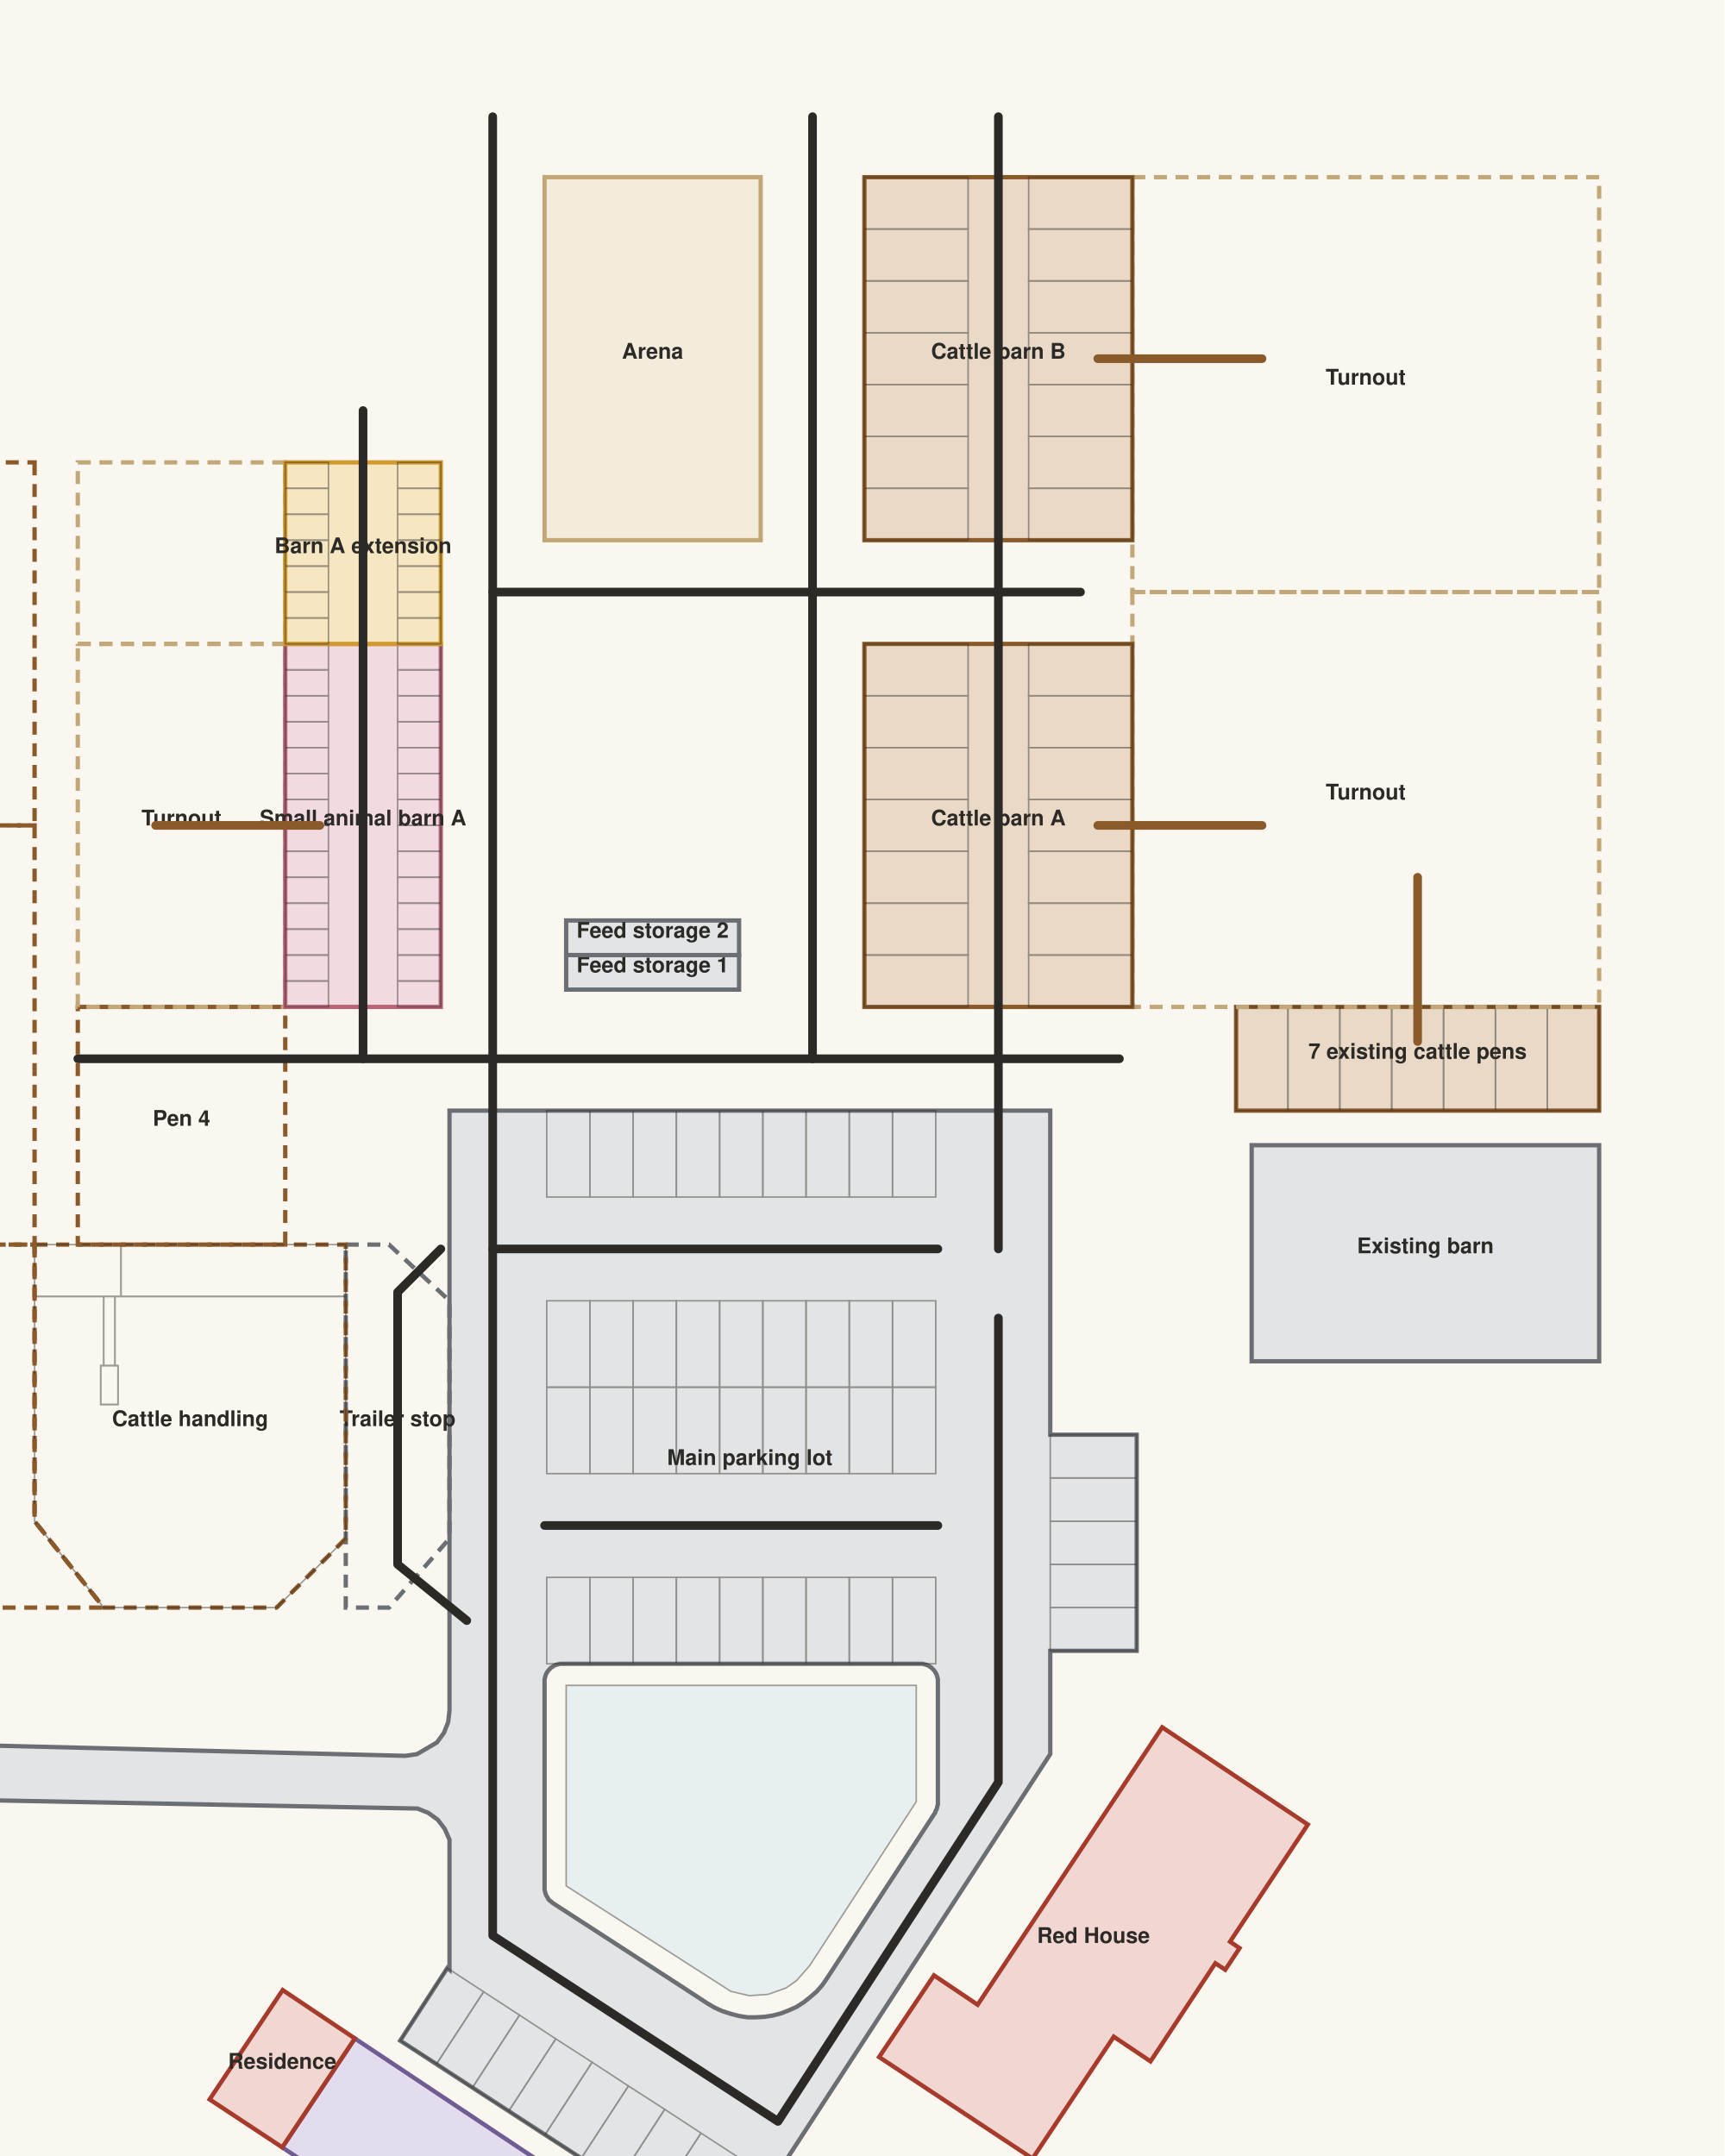
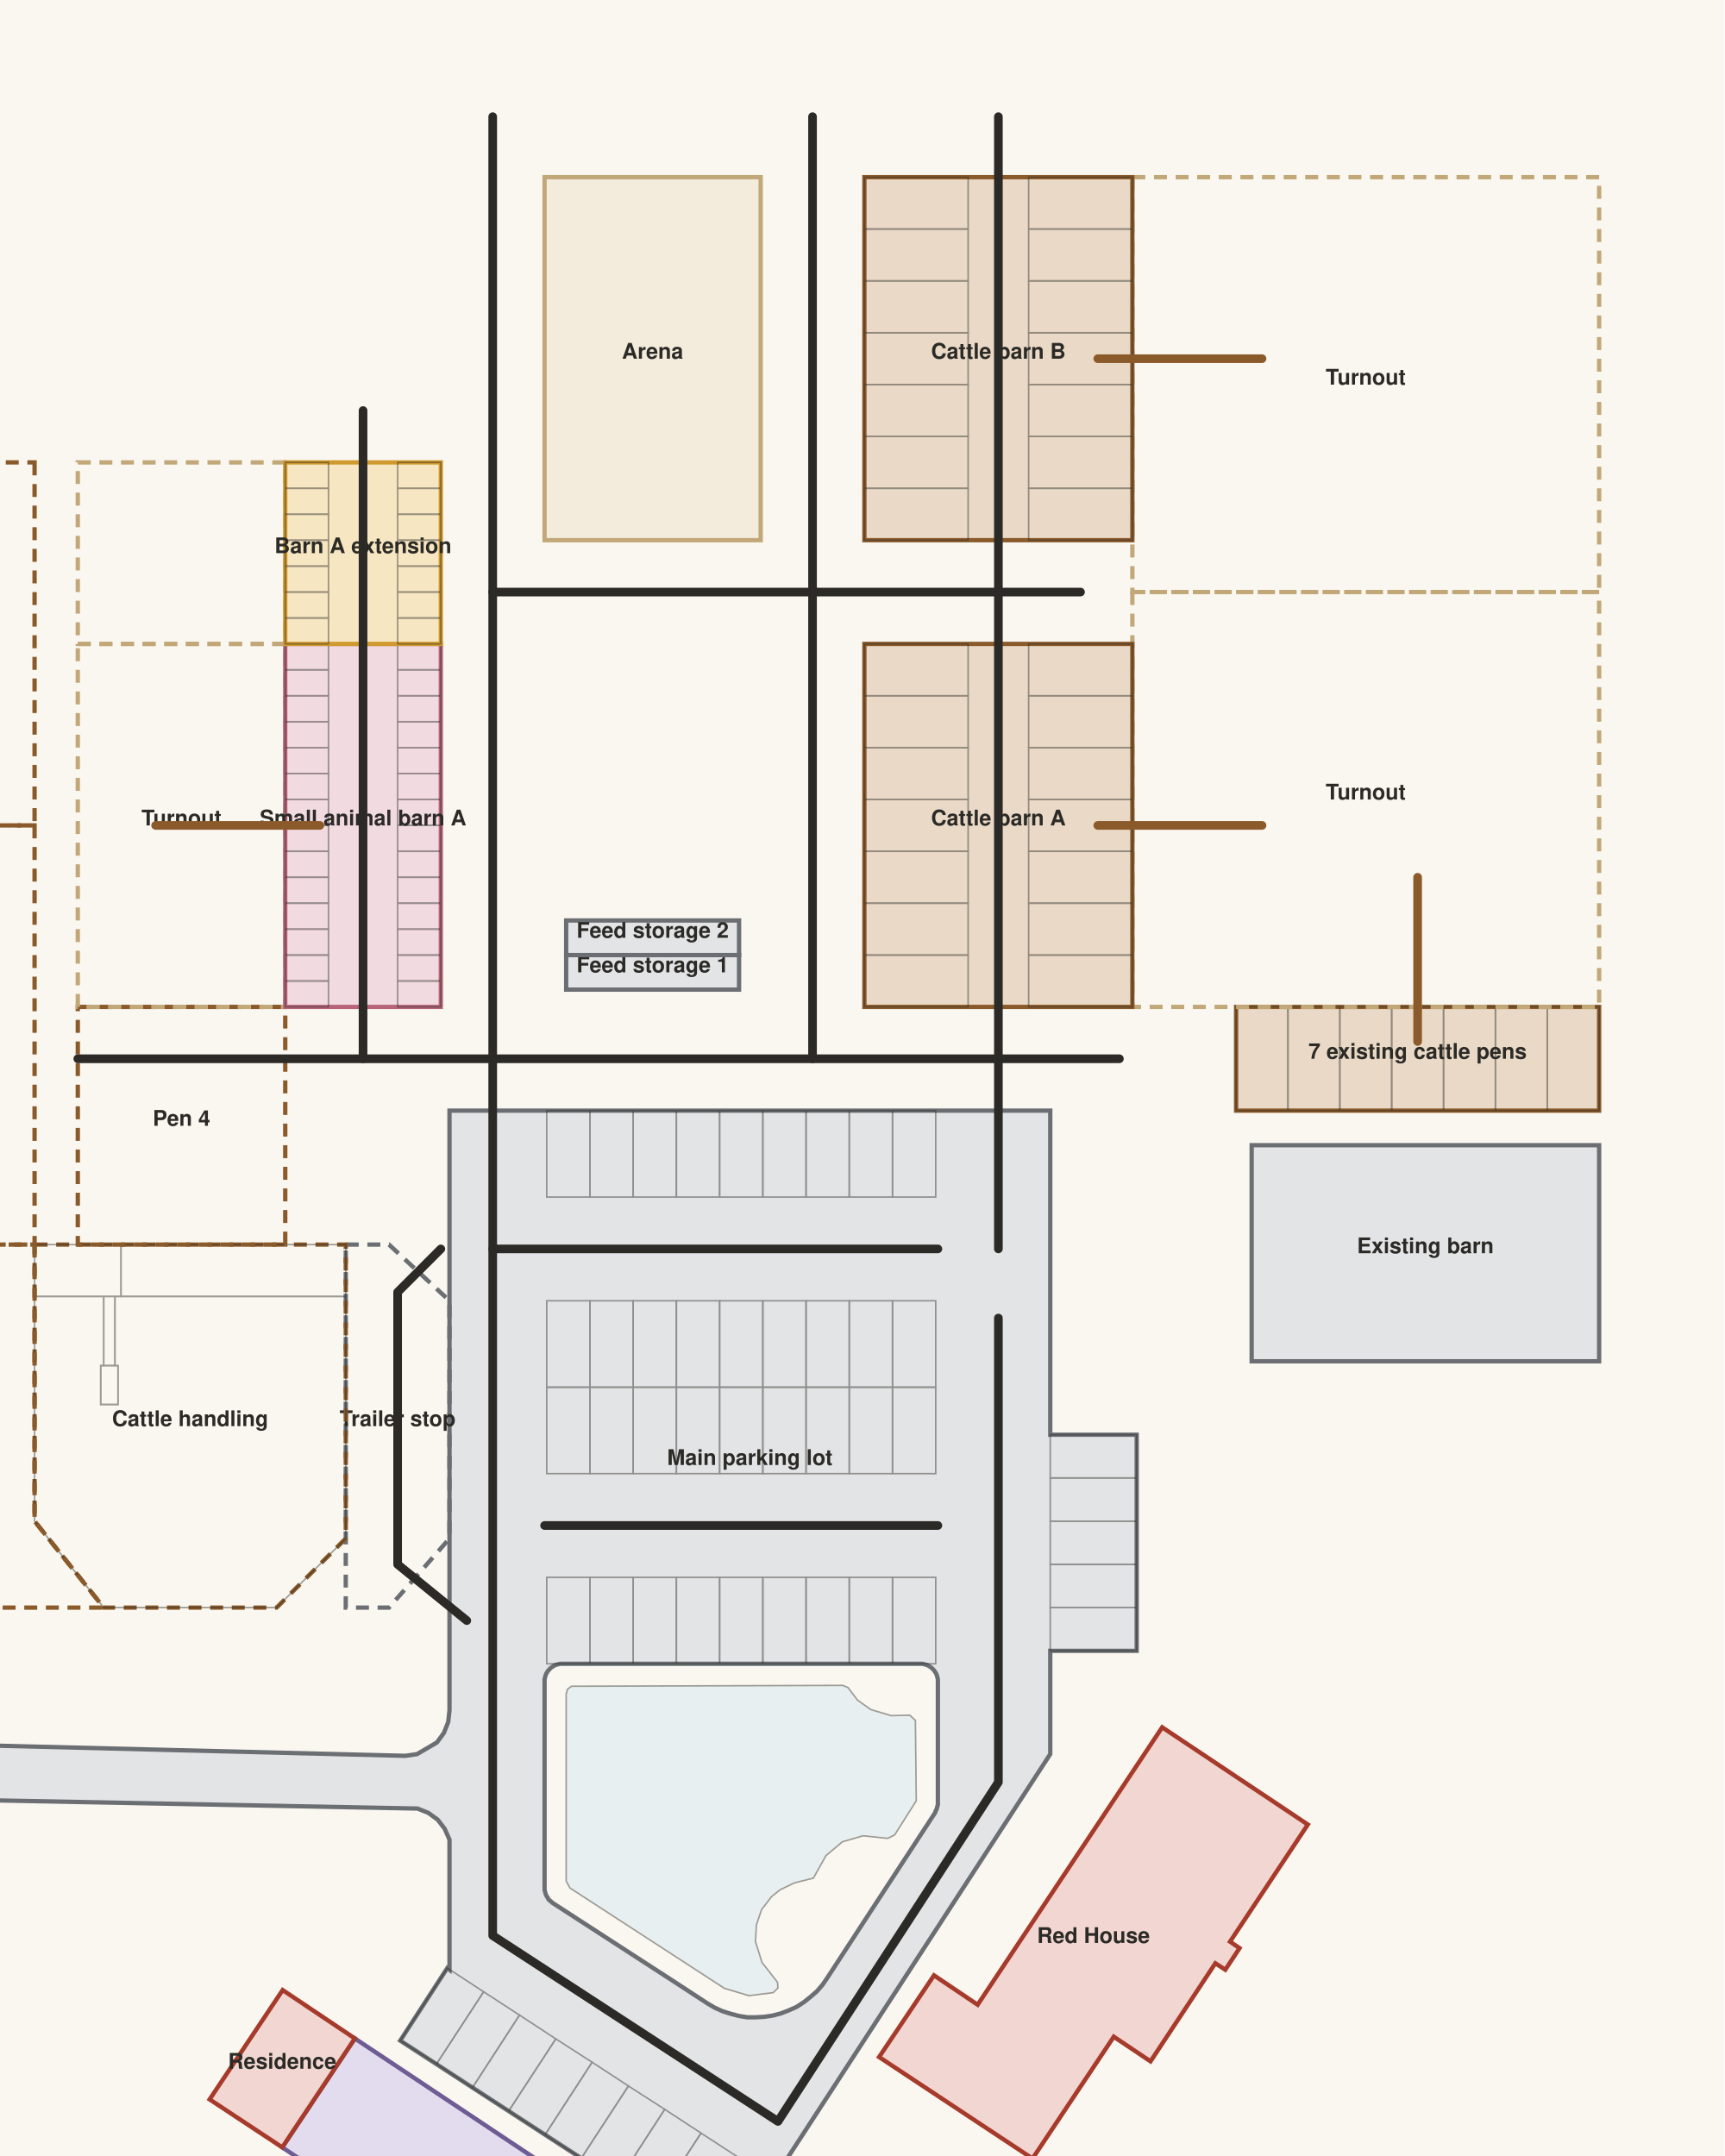
<svg xmlns="http://www.w3.org/2000/svg" viewBox="-90.0 -17 399.0 498.9" font-family="Avenir Next,Helvetica,Arial,sans-serif">
  <rect x="-90.0" y="-17" width="399.0" height="498.9" fill="#FAF7F0" />
  <g id="level-1">
    <g id="existing-barn">
      <rect x="199.6" y="248" width="80.4" height="50" fill="#E3E4E5" stroke="#6B6F73" stroke-width="1" />
      <text x="239.8" y="273.0" text-anchor="middle" font-size="5" font-weight="700" fill="#2B2A26">Existing barn</text>
    </g>
    <g id="existing-pens">
      <rect x="196" y="216" width="84" height="24" fill="#E9D9C6" stroke="#8B5A2B" stroke-width="1" />
      <g fill="none" stroke="#2B2A26" stroke-width=".35" opacity=".45">
        <rect x="196" y="216" width="12" height="24" />
        <rect x="208" y="216" width="12" height="24" />
        <rect x="220" y="216" width="12" height="24" />
        <rect x="232" y="216" width="12" height="24" />
        <rect x="244" y="216" width="12" height="24" />
        <rect x="256" y="216" width="12" height="24" />
        <rect x="268" y="216" width="12" height="24" />
      </g>
      <text x="238.0" y="228.0" text-anchor="middle" font-size="5" font-weight="700" fill="#2B2A26">7 existing cattle pens</text>
    </g>
    <g id="parking">
      <path fill-rule="evenodd" d="M-287.8,372.3 L-287.8,406.0 L-277.8,396.0 L6.6,401.5 L9.1,402.5 L11.3,404.1 L12.9,406.2 L14.0,408.7 L14.0,438.8 L13.5,438.4 L2.6,455.2 L78.0,504.2 L153.0,388.9 L153.0,365.0 L173.0,365.0 L173.0,315.0 L153.0,315.0 L153.0,240.0 L14.0,240.0 L14.0,378.8 L13.7,381.5 L12.7,384.0 L11.1,386.2 L6.5,388.9 L3.8,389.3 L-277.8,382.3Z M126.5,402.0 L126.7,401.7 L126.8,401.3 L126.9,400.9 L127.0,400.6 L127.0,400.2 L127.0,372.0 L127.0,371.6 L126.9,371.2 L126.8,370.8 L126.7,370.5 L126.5,370.1 L126.3,369.8 L126.1,369.5 L125.8,369.2 L125.5,368.9 L125.2,368.7 L124.9,368.5 L124.5,368.3 L124.2,368.2 L123.8,368.1 L123.4,368.0 L123.0,368.0 L40.0,368.0 L39.6,368.0 L39.2,368.1 L38.8,368.2 L38.5,368.3 L38.1,368.5 L37.8,368.7 L37.5,368.9 L37.2,369.2 L36.9,369.5 L36.7,369.8 L36.5,370.1 L36.3,370.5 L36.2,370.8 L36.1,371.2 L36.0,371.6 L36.0,372.0 L36.0,419.9 L36.0,420.3 L36.1,420.7 L36.2,421.1 L36.3,421.4 L36.5,421.8 L36.7,422.1 L36.9,422.5 L37.2,422.8 L37.5,423.0 L37.8,423.3 L66.2,441.7 L73.7,446.6 L75.4,447.6 L77.2,448.4 L79.1,449.0 L81.0,449.5 L82.9,449.8 L84.9,449.8 L86.8,449.7 L88.8,449.4 L90.7,448.9 L92.5,448.2 L94.3,447.4 L96.0,446.3 L97.5,445.1 L99.0,443.8 L100.3,442.3 L101.4,440.7 L110.2,427.2 L126.4,402.4Z" fill="#E3E4E5" stroke="#6B6F73" stroke-width="1" />
      <g fill="none" stroke="#2B2A26" stroke-width=".35" opacity=".45">
        <rect x="36.5" y="240" width="10" height="20" />
        <rect x="46.5" y="240" width="10" height="20" />
        <rect x="56.5" y="240" width="10" height="20" />
        <rect x="66.5" y="240" width="10" height="20" />
        <rect x="76.5" y="240" width="10" height="20" />
        <rect x="86.5" y="240" width="10" height="20" />
        <rect x="96.5" y="240" width="10" height="20" />
        <rect x="106.5" y="240" width="10" height="20" />
        <rect x="116.5" y="240" width="10" height="20" />
        <rect x="36.5" y="284" width="10" height="20" />
        <rect x="46.5" y="284" width="10" height="20" />
        <rect x="56.5" y="284" width="10" height="20" />
        <rect x="66.5" y="284" width="10" height="20" />
        <rect x="76.5" y="284" width="10" height="20" />
        <rect x="86.5" y="284" width="10" height="20" />
        <rect x="96.5" y="284" width="10" height="20" />
        <rect x="106.5" y="284" width="10" height="20" />
        <rect x="116.5" y="284" width="10" height="20" />
        <rect x="36.5" y="304" width="10" height="20" />
        <rect x="46.5" y="304" width="10" height="20" />
        <rect x="56.5" y="304" width="10" height="20" />
        <rect x="66.5" y="304" width="10" height="20" />
        <rect x="76.5" y="304" width="10" height="20" />
        <rect x="86.5" y="304" width="10" height="20" />
        <rect x="96.5" y="304" width="10" height="20" />
        <rect x="106.5" y="304" width="10" height="20" />
        <rect x="116.5" y="304" width="10" height="20" />
        <rect x="36.5" y="348" width="10" height="20" />
        <rect x="46.5" y="348" width="10" height="20" />
        <rect x="56.5" y="348" width="10" height="20" />
        <rect x="66.5" y="348" width="10" height="20" />
        <rect x="76.5" y="348" width="10" height="20" />
        <rect x="86.5" y="348" width="10" height="20" />
        <rect x="96.5" y="348" width="10" height="20" />
        <rect x="106.5" y="348" width="10" height="20" />
        <rect x="116.5" y="348" width="10" height="20" />
        <rect x="153.0" y="315" width="20" height="10" />
        <rect x="153.0" y="325" width="20" height="10" />
        <rect x="153.0" y="335" width="20" height="10" />
        <rect x="153.0" y="345" width="20" height="10" />
        <rect x="153.0" y="355" width="20" height="10" />
        <polygon points="13.5,438.4 21.9,443.9 11.0,460.6 2.6,455.2" />
        <polygon points="21.9,443.9 30.2,449.3 19.3,466.1 11.0,460.6" />
        <polygon points="30.2,449.3 38.6,454.8 27.7,471.5 19.3,466.1" />
        <polygon points="38.6,454.8 47.0,460.2 36.1,477.0 27.7,471.5" />
        <polygon points="47.0,460.2 55.4,465.7 44.5,482.4 36.1,477.0" />
        <polygon points="55.4,465.7 63.8,471.1 52.9,487.9 44.5,482.4" />
        <polygon points="63.8,471.1 72.2,476.6 61.3,493.3 52.9,487.9" />
        <polygon points="72.2,476.6 80.5,482.0 69.6,498.8 61.3,493.3" />
        <polygon points="80.5,482.0 88.9,487.5 78.0,504.2 69.6,498.8" />
-         <polygon points="41.0,373.0 41.0,419.4 79.1,443.8 83.4,444.8 87.7,444.5 91.9,443.0 94.3,441.3 97.3,437.9 122.0,399.9 122.0,373.0" fill="#D3E5EF" />
+         <polygon points="41.0,418.3 41.9,419.9 77.6,443.1 83.3,444.8 88.9,444.1 90.0,443.0 89.9,441.7 86.3,437.1 84.8,432.3 85.0,428.5 86.2,424.9 88.5,421.9 90.5,420.3 93.8,418.7 98.2,417.6 101.1,412.4 104.9,409.2 109.7,407.8 115.4,408.4 117.0,407.6 122.0,399.7 121.8,381.1 120.5,379.9 116.2,380.0 111.5,378.6 108.4,376.4 106.2,373.5 105.0,373.0 42.2,373.2 41.3,373.9 41.0,375.0" fill="#D3E5EF" />
      </g>
      <text x="83.5" y="322.0" text-anchor="middle" font-size="5" font-weight="700" fill="#2B2A26">Main parking lot</text>
    </g>
    <g id="trailer-stop">
      <polygon points="-10.0,271 0.0,271 14.0,284 14.0,339 0.0,355 -10.0,355" fill="none" stroke="#6B6F73" stroke-width="1" stroke-dasharray="3 2" />
      <text x="2.0" y="313.0" text-anchor="middle" font-size="5" font-weight="700" fill="#2B2A26">Trailer stop</text>
    </g>
    <g id="handling">
      <polygon points="-82.0,271 -10.0,271 -10.0,339 -26.0,355 -66.0,355 -82.0,335" fill="none" stroke="#8B5A2B" stroke-width="1" stroke-dasharray="3 2" />
      <g fill="none" stroke="#2B2A26" stroke-width=".35" opacity=".45">
        <polygon points="-82.0,283 -66.0,283 -66.0,299 -66.7,299 -66.7,308 -62.7,308 -62.7,299 -63.4,299 -63.4,283 -10.0,283 -10.0,339 -26.0,355 -66.0,355 -82.0,335" />
        <rect x="-62.0" y="271" width="52" height="12" />
        <rect x="-82.0" y="271" width="20" height="12" />
        <rect x="-66.0" y="283" width="2.6" height="16" />
        <rect x="-66.7" y="299" width="4" height="9" />
      </g>
      <text x="-46.0" y="313.0" text-anchor="middle" font-size="5" font-weight="700" fill="#2B2A26">Cattle handling</text>
    </g>
    <g id="holding-1">
      <polygon points="-82.0,271 -82.0,335 -66.0,355 -200.0,355 -182.2,271" fill="none" stroke="#8B5A2B" stroke-width="1" stroke-dasharray="3 2" />
      <text x="-133.0" y="313.0" text-anchor="middle" font-size="5" font-weight="700" fill="#2B2A26">Pen 1</text>
    </g>
    <g id="holding-2">
      <polygon points="-82.0,174.0 -82.0,271 -182.2,271 -161.8,174.0" fill="none" stroke="#8B5A2B" stroke-width="1" stroke-dasharray="3 2" />
      <text x="-132.125" y="222.5" text-anchor="middle" font-size="5" font-weight="700" fill="#2B2A26">Pen 2</text>
    </g>
    <g id="holding-3">
      <polygon points="-82.0,90 -82.0,174.0 -161.8,174.0 -144.0,90" fill="none" stroke="#8B5A2B" stroke-width="1" stroke-dasharray="3 2" />
      <text x="-121.875" y="132.0" text-anchor="middle" font-size="5" font-weight="700" fill="#2B2A26">Pen 3</text>
    </g>
    <g id="holding-4">
      <polygon points="-72,216 -24,216 -24,271 -72,271" fill="none" stroke="#8B5A2B" stroke-width="1" stroke-dasharray="3 2" />
      <text x="-48.0" y="243.5" text-anchor="middle" font-size="5" font-weight="700" fill="#2B2A26">Pen 4</text>
    </g>
    <g id="existing-red-house">
      <polygon points="167.7,454.3 176.2,460.0 191.2,437.3 193.5,438.8 196.8,433.8 194.6,432.3 212.6,405.2 178.9,382.7 136.2,446.9 126.1,440.1 113.4,459.0 148.9,482.5" fill="#F1D6D1" stroke="#A63A2B" stroke-width="1" />
      <text x="163.0" y="432.6" text-anchor="middle" font-size="5" font-weight="700" fill="#2B2A26">Red House</text>
    </g>
    <g id="horticulture">
      <polygon points="-7.9,454.7 75.0,509.9 58.2,535.2 -24.7,479.9" fill="#E2DCEE" stroke="#6E5C93" stroke-width="1" />
      <text x="25.15" y="494.95" text-anchor="middle" font-size="5" font-weight="700" fill="#2B2A26">Horticulture area</text>
    </g>
    <g id="residence">
      <polygon points="-24.6,443.5 -7.9,454.7 -24.7,479.9 -41.5,468.8" fill="#F1D6D1" stroke="#A63A2B" stroke-width="1" />
      <text x="-24.7" y="461.7" text-anchor="middle" font-size="5" font-weight="700" fill="#2B2A26">Residence</text>
    </g>
  </g>
  <g id="level-2">
    <g id="turnout-cattle-a">
      <rect x="172" y="120.0" width="108" height="96.0" fill="none" stroke="#C2A878" stroke-width="1" stroke-dasharray="3 2" />
      <text x="226.0" y="168.0" text-anchor="middle" font-size="5" font-weight="700" fill="#2B2A26">Turnout</text>
    </g>
    <g id="turnout-small-a">
      <rect x="-72" y="132" width="48" height="84" fill="none" stroke="#C2A878" stroke-width="1" stroke-dasharray="3 2" />
      <text x="-48.0" y="174.0" text-anchor="middle" font-size="5" font-weight="700" fill="#2B2A26">Turnout</text>
    </g>
    <g id="cattle-a">
      <rect x="110" y="132" width="62" height="84" fill="#E9D9C6" stroke="#8B5A2B" stroke-width="1" />
      <g fill="none" stroke="#2B2A26" stroke-width=".35" opacity=".45">
        <rect x="110" y="132" width="24" height="12" />
        <rect x="110" y="144" width="24" height="12" />
        <rect x="110" y="156" width="24" height="12" />
        <rect x="110" y="168" width="24" height="12" />
        <rect x="110" y="180" width="24" height="12" />
        <rect x="110" y="192" width="24" height="12" />
        <rect x="110" y="204" width="24" height="12" />
        <rect x="148" y="132" width="24" height="12" />
        <rect x="148" y="144" width="24" height="12" />
        <rect x="148" y="156" width="24" height="12" />
        <rect x="148" y="168" width="24" height="12" />
        <rect x="148" y="180" width="24" height="12" />
        <rect x="148" y="192" width="24" height="12" />
        <rect x="148" y="204" width="24" height="12" />
      </g>
      <text x="141.0" y="174.0" text-anchor="middle" font-size="5" font-weight="700" fill="#2B2A26">Cattle barn A</text>
    </g>
    <g id="small-a">
      <rect x="-24" y="132" width="36" height="84" fill="#F1DAE0" stroke="#B8657A" stroke-width="1" />
      <g fill="none" stroke="#2B2A26" stroke-width=".35" opacity=".45">
        <rect x="-24" y="132" width="10" height="6" />
        <rect x="-24" y="138" width="10" height="6" />
        <rect x="-24" y="144" width="10" height="6" />
        <rect x="-24" y="150" width="10" height="6" />
        <rect x="-24" y="156" width="10" height="6" />
        <rect x="-24" y="162" width="10" height="6" />
        <rect x="-24" y="168" width="10" height="6" />
        <rect x="-24" y="174" width="10" height="6" />
        <rect x="-24" y="180" width="10" height="6" />
        <rect x="-24" y="186" width="10" height="6" />
        <rect x="-24" y="192" width="10" height="6" />
        <rect x="-24" y="198" width="10" height="6" />
        <rect x="-24" y="204" width="10" height="6" />
        <rect x="-24" y="210" width="10" height="6" />
        <rect x="2" y="132" width="10" height="6" />
        <rect x="2" y="138" width="10" height="6" />
        <rect x="2" y="144" width="10" height="6" />
        <rect x="2" y="150" width="10" height="6" />
        <rect x="2" y="156" width="10" height="6" />
        <rect x="2" y="162" width="10" height="6" />
        <rect x="2" y="168" width="10" height="6" />
        <rect x="2" y="174" width="10" height="6" />
        <rect x="2" y="180" width="10" height="6" />
        <rect x="2" y="186" width="10" height="6" />
        <rect x="2" y="192" width="10" height="6" />
        <rect x="2" y="198" width="10" height="6" />
        <rect x="2" y="204" width="10" height="6" />
        <rect x="2" y="210" width="10" height="6" />
      </g>
      <text x="-6.0" y="174.0" text-anchor="middle" font-size="5" font-weight="700" fill="#2B2A26">Small animal barn A</text>
    </g>
    <g id="feed-1">
      <rect x="41" y="204" width="40" height="8" fill="#E3E4E5" stroke="#6B6F73" stroke-width="1" />
      <text x="61.0" y="208.0" text-anchor="middle" font-size="5" font-weight="700" fill="#2B2A26">Feed storage 1</text>
    </g>
  </g>
  <g id="level-3">
    <g id="turnout-small-b">
      <rect x="-72" y="90" width="48" height="42" fill="none" stroke="#C2A878" stroke-width="1" stroke-dasharray="3 2" />
      <text x="-48.0" y="111.0" text-anchor="middle" font-size="5" font-weight="700" fill="#2B2A26" />
    </g>
    <g id="turnout-cattle-b">
      <rect x="172" y="24" width="108" height="96.0" fill="none" stroke="#C2A878" stroke-width="1" stroke-dasharray="3 2" />
      <text x="226.0" y="72.0" text-anchor="middle" font-size="5" font-weight="700" fill="#2B2A26">Turnout</text>
    </g>
    <g id="cattle-b">
      <rect x="110" y="24" width="62" height="84" fill="#E9D9C6" stroke="#8B5A2B" stroke-width="1" />
      <g fill="none" stroke="#2B2A26" stroke-width=".35" opacity=".45">
        <rect x="110" y="24" width="24" height="12" />
        <rect x="110" y="36" width="24" height="12" />
        <rect x="110" y="48" width="24" height="12" />
        <rect x="110" y="60" width="24" height="12" />
        <rect x="110" y="72" width="24" height="12" />
        <rect x="110" y="84" width="24" height="12" />
        <rect x="110" y="96" width="24" height="12" />
        <rect x="148" y="24" width="24" height="12" />
        <rect x="148" y="36" width="24" height="12" />
        <rect x="148" y="48" width="24" height="12" />
        <rect x="148" y="60" width="24" height="12" />
        <rect x="148" y="72" width="24" height="12" />
        <rect x="148" y="84" width="24" height="12" />
        <rect x="148" y="96" width="24" height="12" />
      </g>
      <text x="141.0" y="66.0" text-anchor="middle" font-size="5" font-weight="700" fill="#2B2A26">Cattle barn B</text>
    </g>
    <g id="small-b">
      <rect x="-24" y="90" width="36" height="42" fill="#F6E6C2" stroke="#D19A2E" stroke-width="1" />
      <g fill="none" stroke="#2B2A26" stroke-width=".35" opacity=".45">
        <rect x="-24" y="90" width="10" height="6" />
        <rect x="-24" y="96" width="10" height="6" />
        <rect x="-24" y="102" width="10" height="6" />
        <rect x="-24" y="108" width="10" height="6" />
        <rect x="-24" y="114" width="10" height="6" />
        <rect x="-24" y="120" width="10" height="6" />
        <rect x="-24" y="126" width="10" height="6" />
        <rect x="2" y="90" width="10" height="6" />
        <rect x="2" y="96" width="10" height="6" />
        <rect x="2" y="102" width="10" height="6" />
        <rect x="2" y="108" width="10" height="6" />
        <rect x="2" y="114" width="10" height="6" />
        <rect x="2" y="120" width="10" height="6" />
        <rect x="2" y="126" width="10" height="6" />
      </g>
      <text x="-6.0" y="111.0" text-anchor="middle" font-size="5" font-weight="700" fill="#2B2A26">Barn A extension</text>
    </g>
    <g id="arena">
      <rect x="36" y="24" width="50" height="84" fill="#F3ECDD" stroke="#C2A878" stroke-width="1" />
      <text x="61.0" y="66.0" text-anchor="middle" font-size="5" font-weight="700" fill="#2B2A26">Arena</text>
    </g>
    <g id="feed-2">
      <rect x="41" y="196" width="40" height="8" fill="#E3E4E5" stroke="#6B6F73" stroke-width="1" />
      <text x="61.0" y="200.0" text-anchor="middle" font-size="5" font-weight="700" fill="#2B2A26">Feed storage 2</text>
    </g>
  </g>
  <g id="drives" />
  <g id="circulation">
    <polyline id="lane-west" points="24.0,10 24.0,272" fill="none" stroke="#2B2A26" stroke-width="2" stroke-linecap="round" stroke-linejoin="round" />
    <polyline id="lane-east" points="98.0,10 98.0,228.0" fill="none" stroke="#2B2A26" stroke-width="2" stroke-linecap="round" stroke-linejoin="round" />
    <polyline id="drive-cross" points="-72,228.0 169,228.0" fill="none" stroke="#2B2A26" stroke-width="2" stroke-linecap="round" stroke-linejoin="round" />
    <polyline id="lane-mid" points="24.0,120.0 160,120.0" fill="none" stroke="#2B2A26" stroke-width="2" stroke-linecap="round" stroke-linejoin="round" />
    <polyline id="aisle-cattle" points="141.0,10 141.0,272" fill="none" stroke="#2B2A26" stroke-width="2" stroke-linecap="round" stroke-linejoin="round" />
    <polyline id="aisle-small" points="-6.0,78 -6.0,228.0" fill="none" stroke="#2B2A26" stroke-width="2" stroke-linecap="round" stroke-linejoin="round" />
    <polyline id="loop-parking" points="127.0,272 24.0,272 24.0,430.9 90.0,473.9 141.0,395.4 141.0,288" fill="none" stroke="#2B2A26" stroke-width="2" stroke-linecap="round" stroke-linejoin="round" />
    <polyline id="loop-mid" points="127.0,336 36.0,336" fill="none" stroke="#2B2A26" stroke-width="2" stroke-linecap="round" stroke-linejoin="round" />
    <polyline id="trailers" points="12.0,272 2.0,282 2.0,345 18.0,358" fill="none" stroke="#2B2A26" stroke-width="2" stroke-linecap="round" stroke-linejoin="round" />
    <polyline id="an-cattle-a" points="164,174.0 202,174.0" fill="none" stroke="#8B5A2B" stroke-width="2" stroke-linecap="round" stroke-linejoin="round" />
    <polyline id="an-cattle-b" points="164,66.0 202,66.0" fill="none" stroke="#8B5A2B" stroke-width="2" stroke-linecap="round" stroke-linejoin="round" />
    <polyline id="an-small-a" points="-16,174.0 -54,174.0" fill="none" stroke="#8B5A2B" stroke-width="2" stroke-linecap="round" stroke-linejoin="round" />
    <polyline id="an-pens" points="238.0,224 238.0,186" fill="none" stroke="#8B5A2B" stroke-width="2" stroke-linecap="round" stroke-linejoin="round" />
  </g>
</svg>
